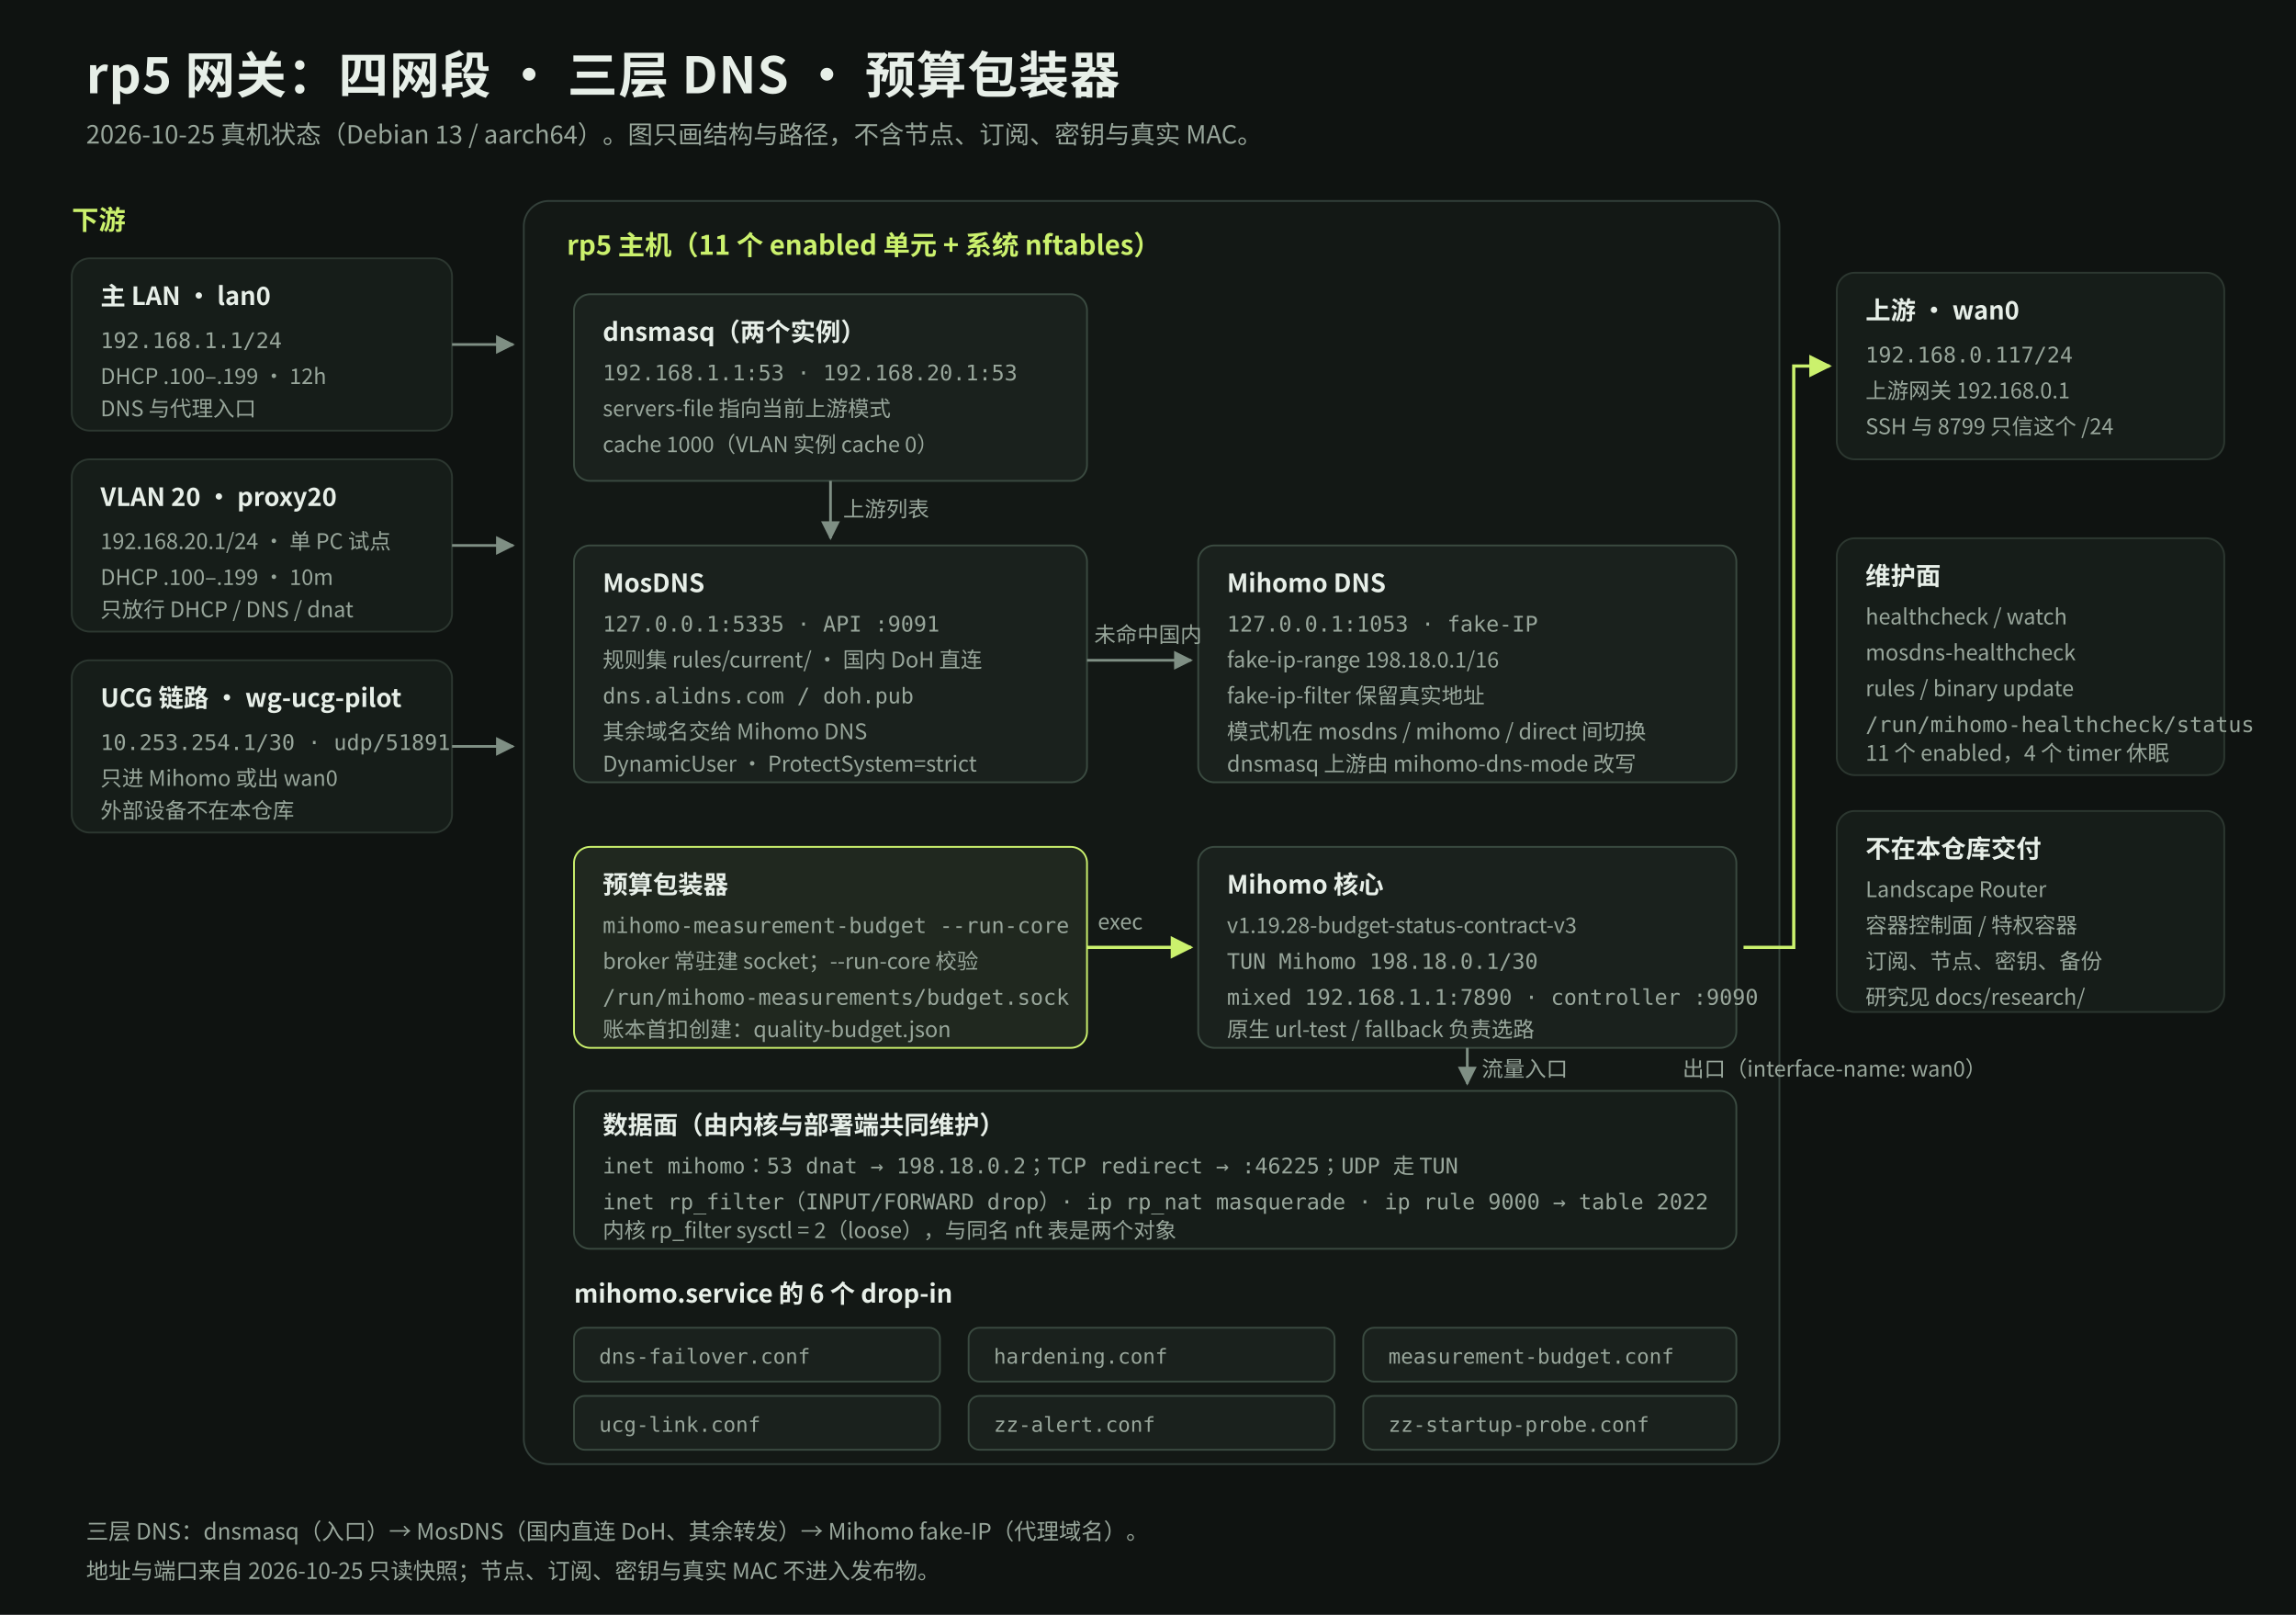
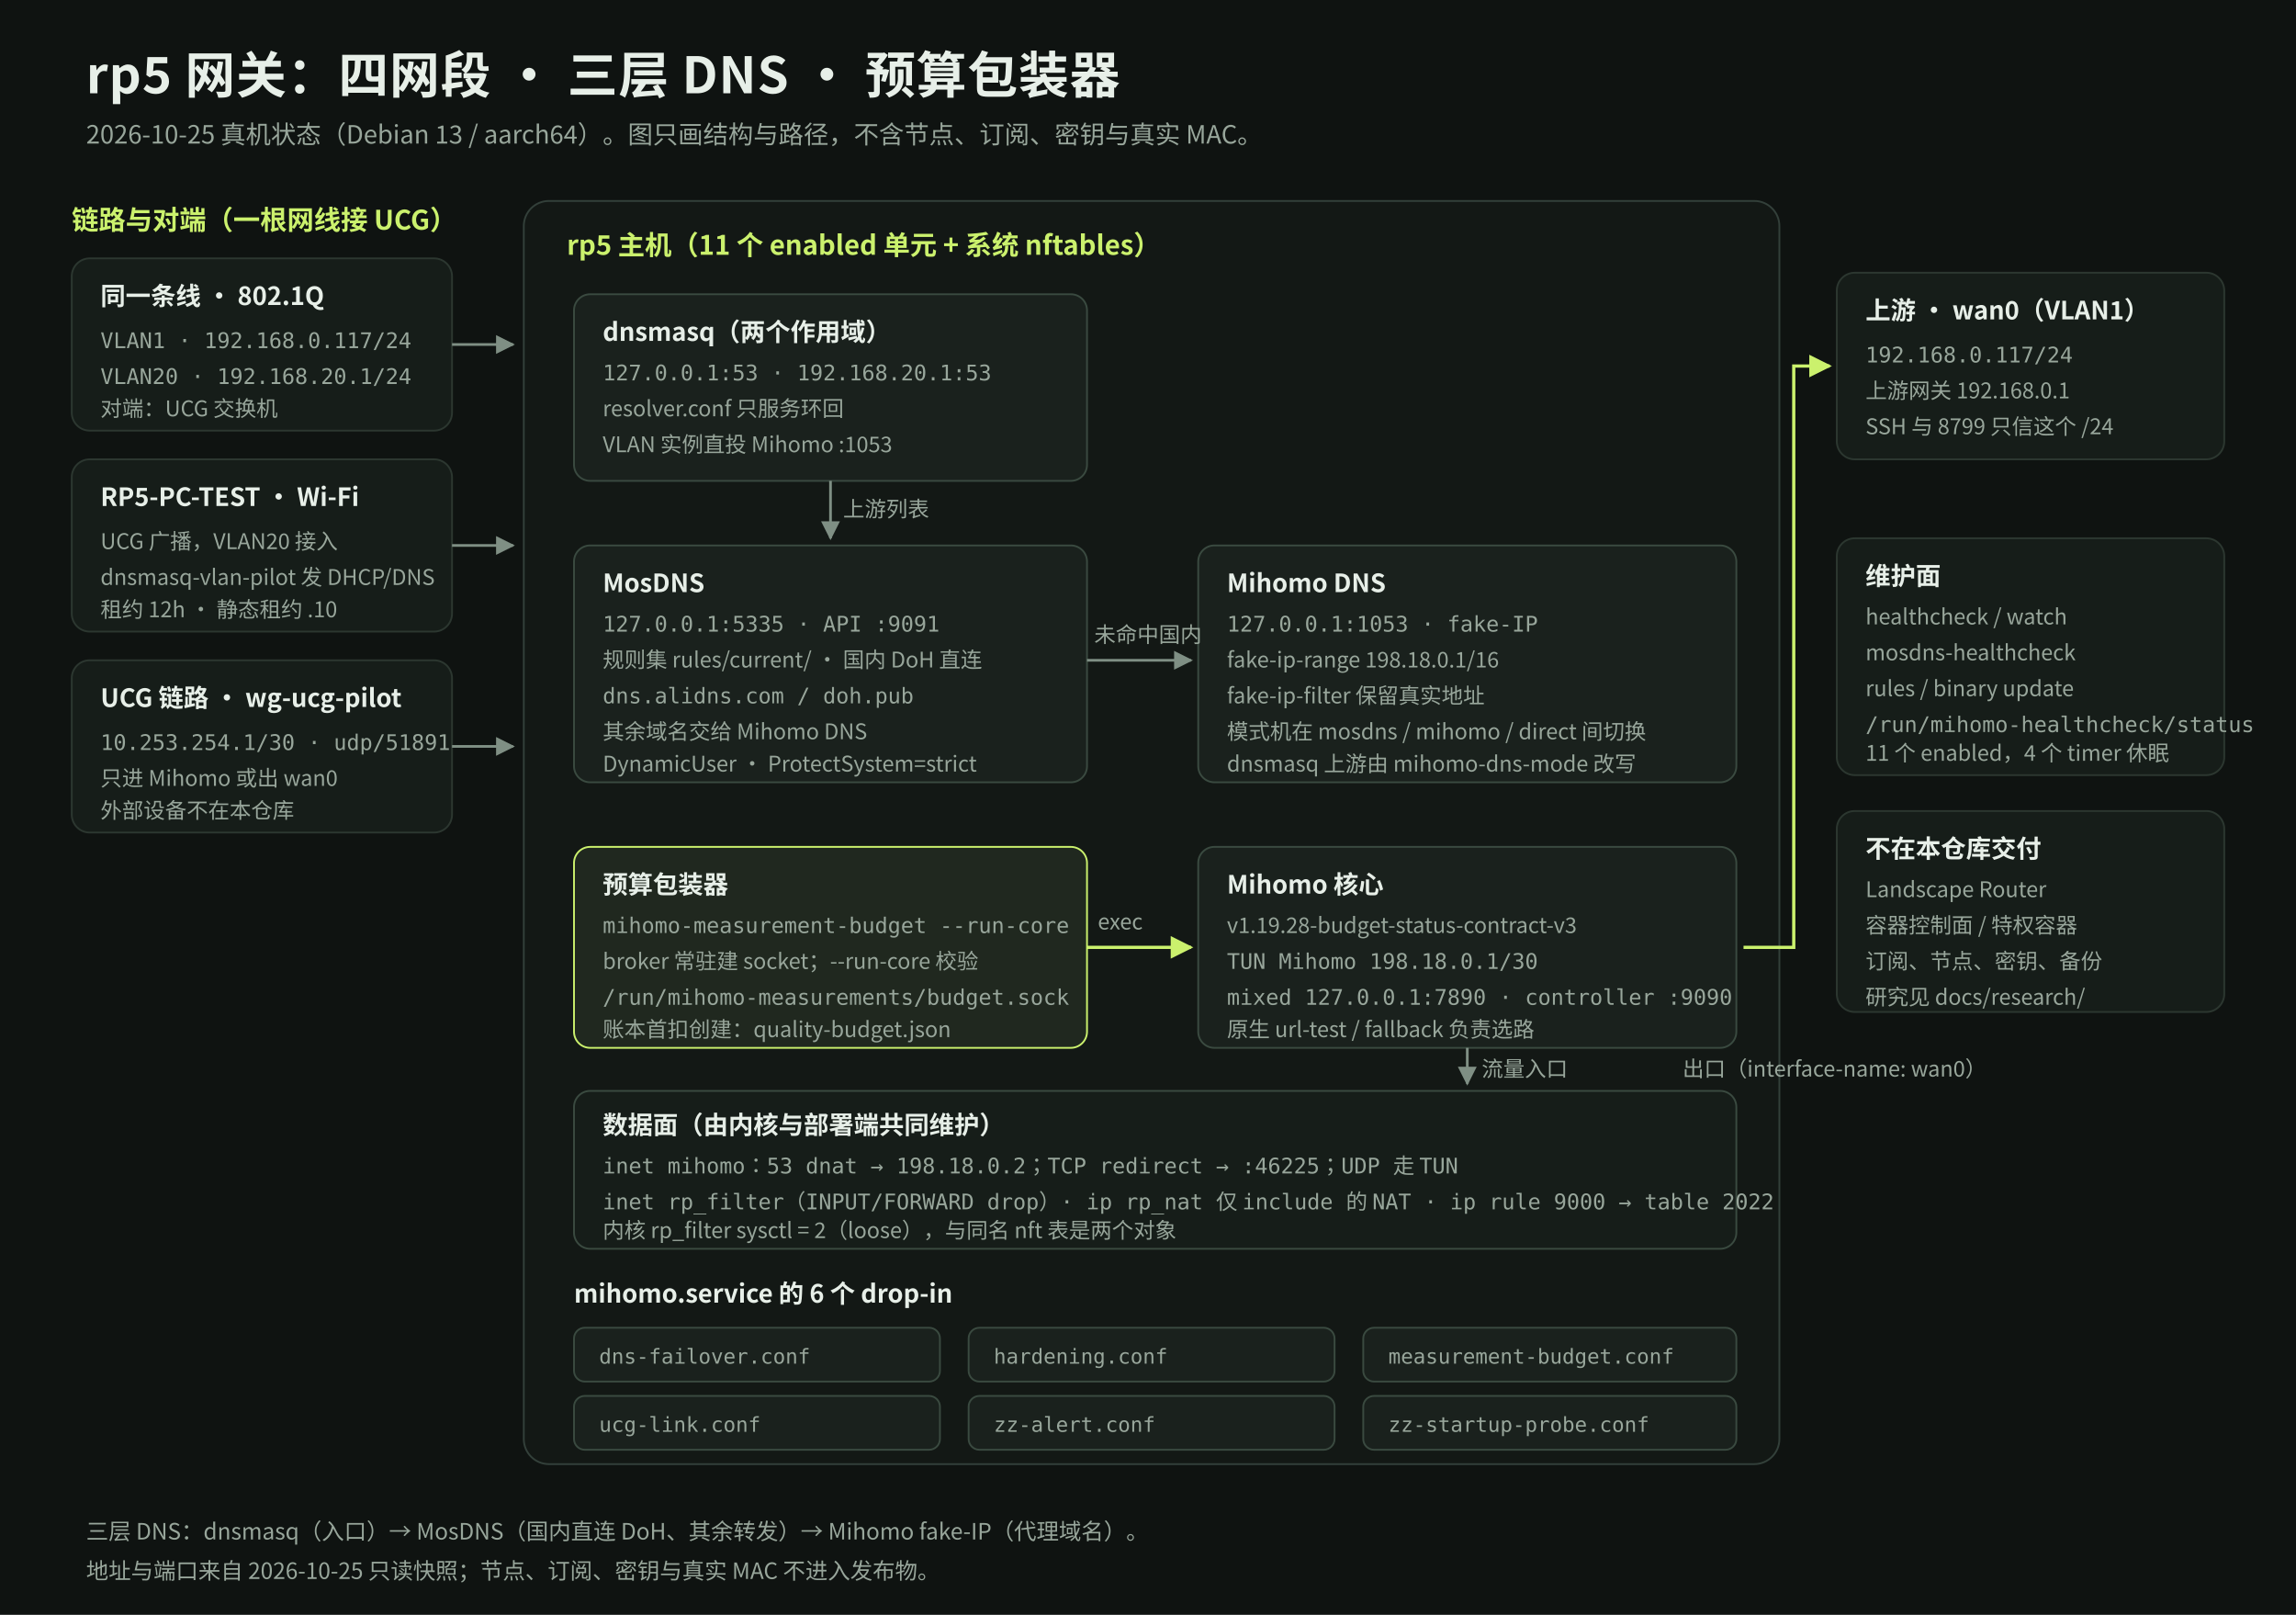
<svg xmlns="http://www.w3.org/2000/svg" width="1280" height="900" viewBox="0 0 1280 900" role="img" aria-labelledby="topologyTitle topologyDesc">
  <defs>
    <marker id="arrow" viewBox="0 0 10 10" refX="9" refY="5" markerWidth="7" markerHeight="7" orient="auto-start-reverse">
      <path d="M 0 0 L 10 5 L 0 10 z" fill="#7F8F84" />
    </marker>
    <marker id="arrowAccent" viewBox="0 0 10 10" refX="9" refY="5" markerWidth="7" markerHeight="7" orient="auto-start-reverse">
      <path d="M 0 0 L 10 5 L 0 10 z" fill="#CBF16D" />
    </marker>
    <style>
      text { font-family: "PingFang SC", "Microsoft YaHei", "Noto Sans CJK SC", sans-serif; fill: #E7EFE8; }
      .mono { font-family: "SFMono-Regular", Menlo, Consolas, monospace; }
      .muted { fill: #98A69B; }
      .title { font-size: 28px; font-weight: 700; letter-spacing: .5px; }
      .subtitle { font-size: 14px; }
      .panel-title { font-size: 15px; font-weight: 700; fill: #CBF16D; }
      .box-title { font-size: 14px; font-weight: 600; }
      .box-line { font-size: 12px; }
      .chip { font-size: 11.5px; }
      .foot { font-size: 12.5px; }
      .flow { stroke: #7F8F84; stroke-width: 1.5; fill: none; }
      .flow-accent { stroke: #CBF16D; stroke-width: 1.8; fill: none; }
    </style>
  </defs>
  <rect x="0" y="0" width="1280" height="900" fill="#0F1311" />
  <text class="title" x="48" y="52">rp5 网关：四网段 · 三层 DNS · 预算包装器</text>
  <text class="subtitle muted" x="48" y="80">2026-10-25 真机状态（Debian 13 / aarch64）。图只画结构与路径，不含节点、订阅、密钥与真实 MAC。</text>
-   <text x="40" y="128" class="panel-title">下游</text>
+   <text x="40" y="128" class="panel-title">链路与对端（一根网线接 UCG）</text>
  <rect x="40" y="144" width="212" height="96" rx="10" fill="#161D19" stroke="#2C3730" />
-   <text x="56" y="170" class="box-title">主 LAN · lan0</text>
-   <text x="56" y="194" class="box-line mono muted">192.168.1.1/24</text>
-   <text x="56" y="214" class="box-line muted">DHCP .100–.199 · 12h</text>
-   <text x="56" y="232" class="box-line muted">DNS 与代理入口</text>
+   <text x="56" y="170" class="box-title">同一条线 · 802.1Q</text>
+   <text x="56" y="194" class="box-line mono muted">VLAN1 · 192.168.0.117/24</text>
+   <text x="56" y="214" class="box-line mono muted">VLAN20 · 192.168.20.1/24</text>
+   <text x="56" y="232" class="box-line muted">对端：UCG 交换机</text>
  <rect x="40" y="256" width="212" height="96" rx="10" fill="#161D19" stroke="#2C3730" />
-   <text x="56" y="282" class="box-title">VLAN 20 · proxy20</text>
-   <text x="56" y="306" class="box-line muted">192.168.20.1/24 · 单 PC 试点</text>
-   <text x="56" y="326" class="box-line muted">DHCP .100–.199 · 10m</text>
-   <text x="56" y="344" class="box-line muted">只放行 DHCP / DNS / dnat</text>
+   <text x="56" y="282" class="box-title">RP5-PC-TEST · Wi-Fi</text>
+   <text x="56" y="306" class="box-line muted">UCG 广播，VLAN20 接入</text>
+   <text x="56" y="326" class="box-line muted">dnsmasq-vlan-pilot 发 DHCP/DNS</text>
+   <text x="56" y="344" class="box-line muted">租约 12h · 静态租约 .10</text>
  <rect x="40" y="368" width="212" height="96" rx="10" fill="#161D19" stroke="#2C3730" />
  <text x="56" y="394" class="box-title">UCG 链路 · wg-ucg-pilot</text>
  <text x="56" y="418" class="box-line mono muted">10.253.254.1/30 · udp/51891</text>
  <text x="56" y="438" class="box-line muted">只进 Mihomo 或出 wan0</text>
  <text x="56" y="456" class="box-line muted">外部设备不在本仓库</text>
  <g class="flow" marker-end="url(#arrow)">
    <line x1="252" y1="192" x2="286" y2="192" />
    <line x1="252" y1="304" x2="286" y2="304" />
    <line x1="252" y1="416" x2="286" y2="416" />
  </g>
  <rect x="292" y="112" width="700" height="704" rx="14" fill="#131815" stroke="#33403A" />
  <text x="316" y="142" class="panel-title">rp5 主机（11 个 enabled 单元 + 系统 nftables）</text>
  <rect x="320" y="164" width="286" height="104" rx="9" fill="#1A211D" stroke="#3A4A40" />
-   <text x="336" y="190" class="box-title">dnsmasq（两个实例）</text>
-   <text x="336" y="212" class="box-line mono muted">192.168.1.1:53 · 192.168.20.1:53</text>
-   <text x="336" y="232" class="box-line muted">servers-file 指向当前上游模式</text>
-   <text x="336" y="252" class="box-line muted">cache 1000（VLAN 实例 cache 0）</text>
+   <text x="336" y="190" class="box-title">dnsmasq（两个作用域）</text>
+   <text x="336" y="212" class="box-line mono muted">127.0.0.1:53 · 192.168.20.1:53</text>
+   <text x="336" y="232" class="box-line muted">resolver.conf 只服务环回</text>
+   <text x="336" y="252" class="box-line muted">VLAN 实例直投 Mihomo :1053</text>
  <rect x="320" y="304" width="286" height="132" rx="9" fill="#1A211D" stroke="#3A4A40" />
  <text x="336" y="330" class="box-title">MosDNS</text>
  <text x="336" y="352" class="box-line mono muted">127.0.0.1:5335 · API :9091</text>
  <text x="336" y="372" class="box-line muted">规则集 rules/current/ · 国内 DoH 直连</text>
  <text x="336" y="392" class="box-line mono muted">dns.alidns.com / doh.pub</text>
  <text x="336" y="412" class="box-line muted">其余域名交给 Mihomo DNS</text>
  <text x="336" y="430" class="box-line muted">DynamicUser · ProtectSystem=strict</text>
  <rect x="668" y="304" width="300" height="132" rx="9" fill="#1A211D" stroke="#3A4A40" />
  <text x="684" y="330" class="box-title">Mihomo DNS</text>
  <text x="684" y="352" class="box-line mono muted">127.0.0.1:1053 · fake-IP</text>
  <text x="684" y="372" class="box-line muted">fake-ip-range 198.18.0.1/16</text>
  <text x="684" y="392" class="box-line muted">fake-ip-filter 保留真实地址</text>
  <text x="684" y="412" class="box-line muted">模式机在 mosdns / mihomo / direct 间切换</text>
  <text x="684" y="430" class="box-line muted">dnsmasq 上游由 mihomo-dns-mode 改写</text>
  <g class="flow" marker-end="url(#arrow)">
    <line x1="463" y1="268" x2="463" y2="300" />
    <line x1="606" y1="368" x2="664" y2="368" />
  </g>
  <text x="470" y="288" class="box-line muted">上游列表</text>
  <text x="610" y="358" class="box-line muted">未命中国内</text>
  <rect x="320" y="472" width="286" height="112" rx="9" fill="#20281F" stroke="#CBF16D" />
  <text x="336" y="498" class="box-title">预算包装器</text>
  <text x="336" y="520" class="box-line mono muted">mihomo-measurement-budget --run-core</text>
  <text x="336" y="540" class="box-line muted">broker 常驻建 socket；--run-core 校验</text>
  <text x="336" y="560" class="box-line mono muted">/run/mihomo-measurements/budget.sock</text>
  <text x="336" y="578" class="box-line muted">账本首扣创建：quality-budget.json</text>
  <rect x="668" y="472" width="300" height="112" rx="9" fill="#1A211D" stroke="#3A4A40" />
  <text x="684" y="498" class="box-title">Mihomo 核心</text>
  <text x="684" y="520" class="box-line muted">v1.19.28-budget-status-contract-v3</text>
  <text x="684" y="540" class="box-line mono muted">TUN Mihomo 198.18.0.1/30</text>
-   <text x="684" y="560" class="box-line mono muted">mixed 192.168.1.1:7890 · controller :9090</text>
+   <text x="684" y="560" class="box-line mono muted">mixed 127.0.0.1:7890 · controller :9090</text>
  <text x="684" y="578" class="box-line muted">原生 url-test / fallback 负责选路</text>
  <g class="flow-accent" marker-end="url(#arrowAccent)">
    <line x1="606" y1="528" x2="664" y2="528" />
  </g>
  <text x="612" y="518" class="box-line muted">exec</text>
  <rect x="320" y="608" width="648" height="88" rx="9" fill="#161D19" stroke="#3A4A40" />
  <text x="336" y="632" class="box-title">数据面（由内核与部署端共同维护）</text>
  <text x="336" y="654" class="box-line mono muted">inet mihomo：53 dnat → 198.18.0.2；TCP redirect → :46225；UDP 走 TUN</text>
-   <text x="336" y="674" class="box-line mono muted">inet rp_filter（INPUT/FORWARD drop）· ip rp_nat masquerade · ip rule 9000 → table 2022</text>
+   <text x="336" y="674" class="box-line mono muted">inet rp_filter（INPUT/FORWARD drop）· ip rp_nat 仅 include 的 NAT · ip rule 9000 → table 2022</text>
  <text x="336" y="690" class="box-line muted">内核 rp_filter sysctl = 2（loose），与同名 nft 表是两个对象</text>
  <g class="flow" marker-end="url(#arrow)">
    <line x1="818" y1="584" x2="818" y2="604" />
  </g>
  <text x="826" y="600" class="box-line muted">流量入口</text>
  <text x="320" y="726" class="box-title">mihomo.service 的 6 个 drop-in</text>
  <g>
    <rect x="320" y="740" width="204" height="30" rx="6" fill="#1A211D" stroke="#3A4A40" />
    <text x="334" y="760" class="chip mono muted">dns-failover.conf</text>
    <rect x="540" y="740" width="204" height="30" rx="6" fill="#1A211D" stroke="#3A4A40" />
    <text x="554" y="760" class="chip mono muted">hardening.conf</text>
    <rect x="760" y="740" width="208" height="30" rx="6" fill="#1A211D" stroke="#3A4A40" />
    <text x="774" y="760" class="chip mono muted">measurement-budget.conf</text>
    <rect x="320" y="778" width="204" height="30" rx="6" fill="#1A211D" stroke="#3A4A40" />
    <text x="334" y="798" class="chip mono muted">ucg-link.conf</text>
    <rect x="540" y="778" width="204" height="30" rx="6" fill="#1A211D" stroke="#3A4A40" />
    <text x="554" y="798" class="chip mono muted">zz-alert.conf</text>
    <rect x="760" y="778" width="208" height="30" rx="6" fill="#1A211D" stroke="#3A4A40" />
    <text x="774" y="798" class="chip mono muted">zz-startup-probe.conf</text>
  </g>
  <rect x="1024" y="152" width="216" height="104" rx="10" fill="#161D19" stroke="#2C3730" />
-   <text x="1040" y="178" class="box-title">上游 · wan0</text>
+   <text x="1040" y="178" class="box-title">上游 · wan0（VLAN1）</text>
  <text x="1040" y="202" class="box-line mono muted">192.168.0.117/24</text>
  <text x="1040" y="222" class="box-line muted">上游网关 192.168.0.1</text>
  <text x="1040" y="242" class="box-line muted">SSH 与 8799 只信这个 /24</text>
  <g class="flow-accent" marker-end="url(#arrowAccent)">
    <path d="M 972 528 L 1000 528 L 1000 204 L 1020 204" />
  </g>
  <text x="938" y="600" class="box-line muted">出口（interface-name: wan0）</text>
  <rect x="1024" y="300" width="216" height="132" rx="10" fill="#161D19" stroke="#2C3730" />
  <text x="1040" y="326" class="box-title">维护面</text>
  <text x="1040" y="348" class="box-line muted">healthcheck / watch</text>
  <text x="1040" y="368" class="box-line muted">mosdns-healthcheck</text>
  <text x="1040" y="388" class="box-line muted">rules / binary update</text>
  <text x="1040" y="408" class="box-line mono muted">/run/mihomo-healthcheck/status</text>
  <text x="1040" y="424" class="box-line muted">11 个 enabled，4 个 timer 休眠</text>
  <rect x="1024" y="452" width="216" height="112" rx="10" fill="#161D19" stroke="#2C3730" />
  <text x="1040" y="478" class="box-title">不在本仓库交付</text>
  <text x="1040" y="500" class="box-line muted">Landscape Router</text>
  <text x="1040" y="520" class="box-line muted">容器控制面 / 特权容器</text>
  <text x="1040" y="540" class="box-line muted">订阅、节点、密钥、备份</text>
  <text x="1040" y="560" class="box-line muted">研究见 docs/research/</text>
  <text x="48" y="858" class="foot muted">三层 DNS：dnsmasq（入口）→ MosDNS（国内直连 DoH、其余转发）→ Mihomo fake-IP（代理域名）。</text>
  <text x="48" y="880" class="foot muted">地址与端口来自 2026-10-25 只读快照；节点、订阅、密钥与真实 MAC 不进入发布物。</text>
</svg>
